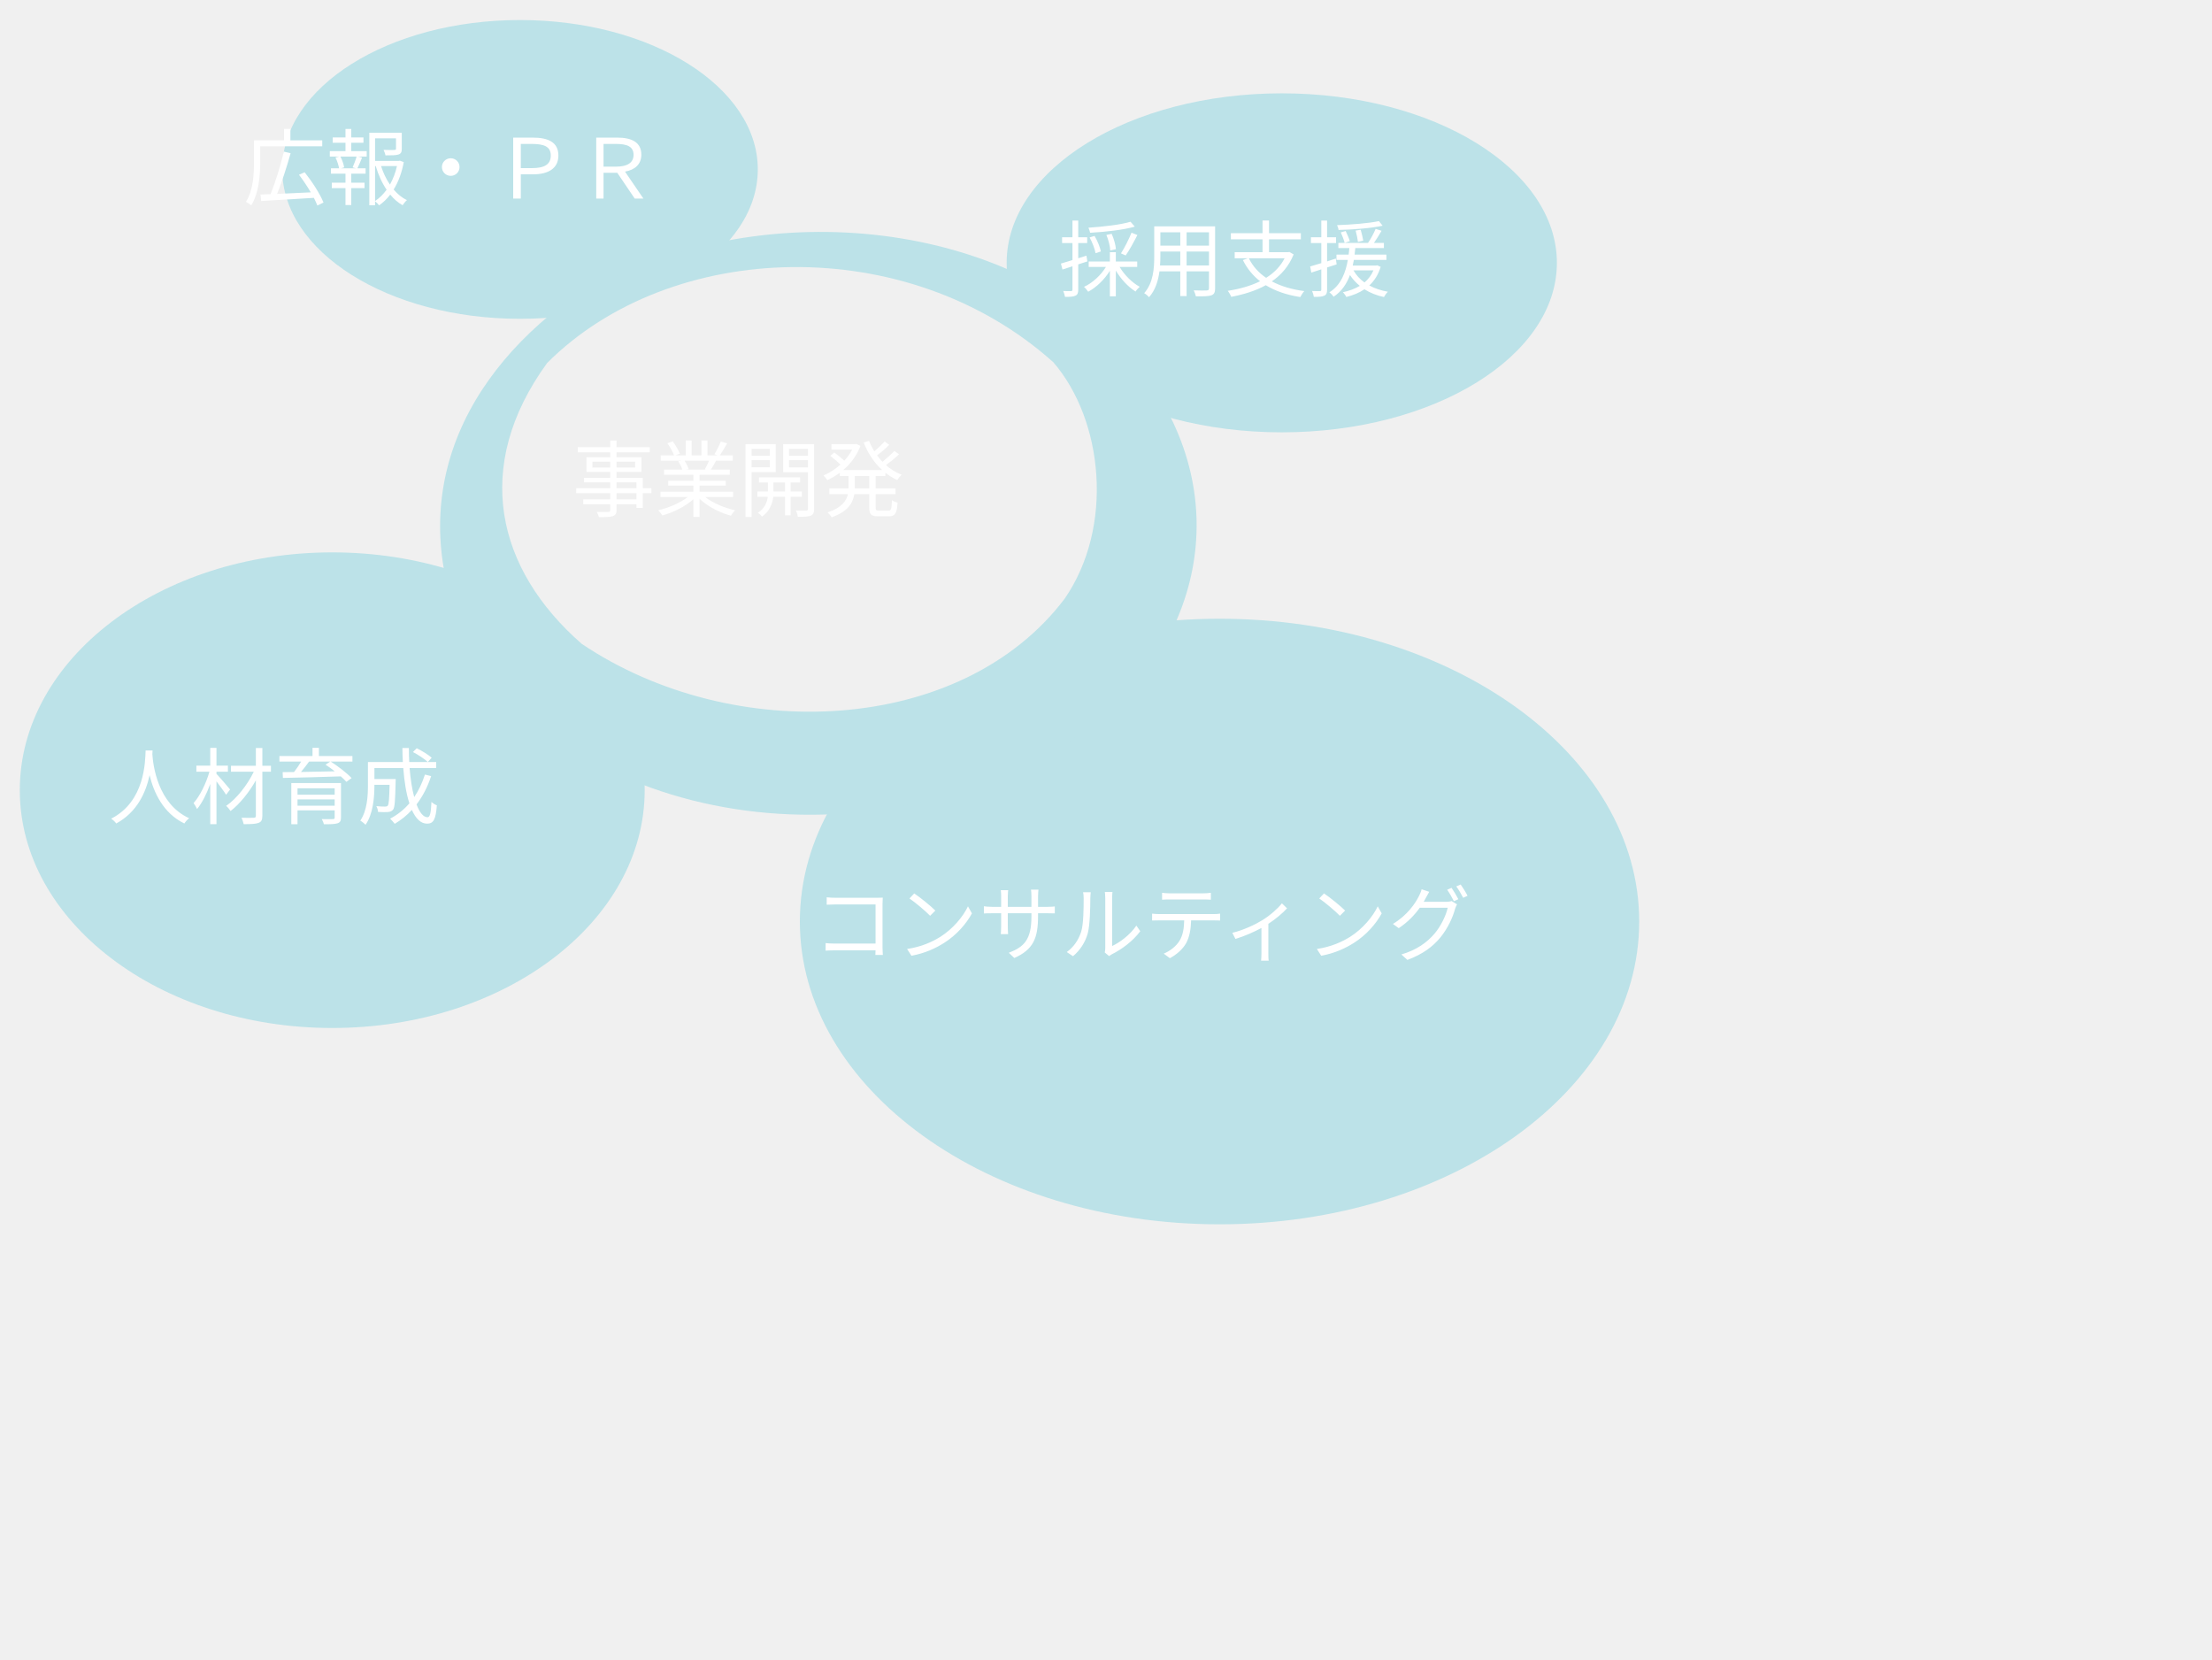
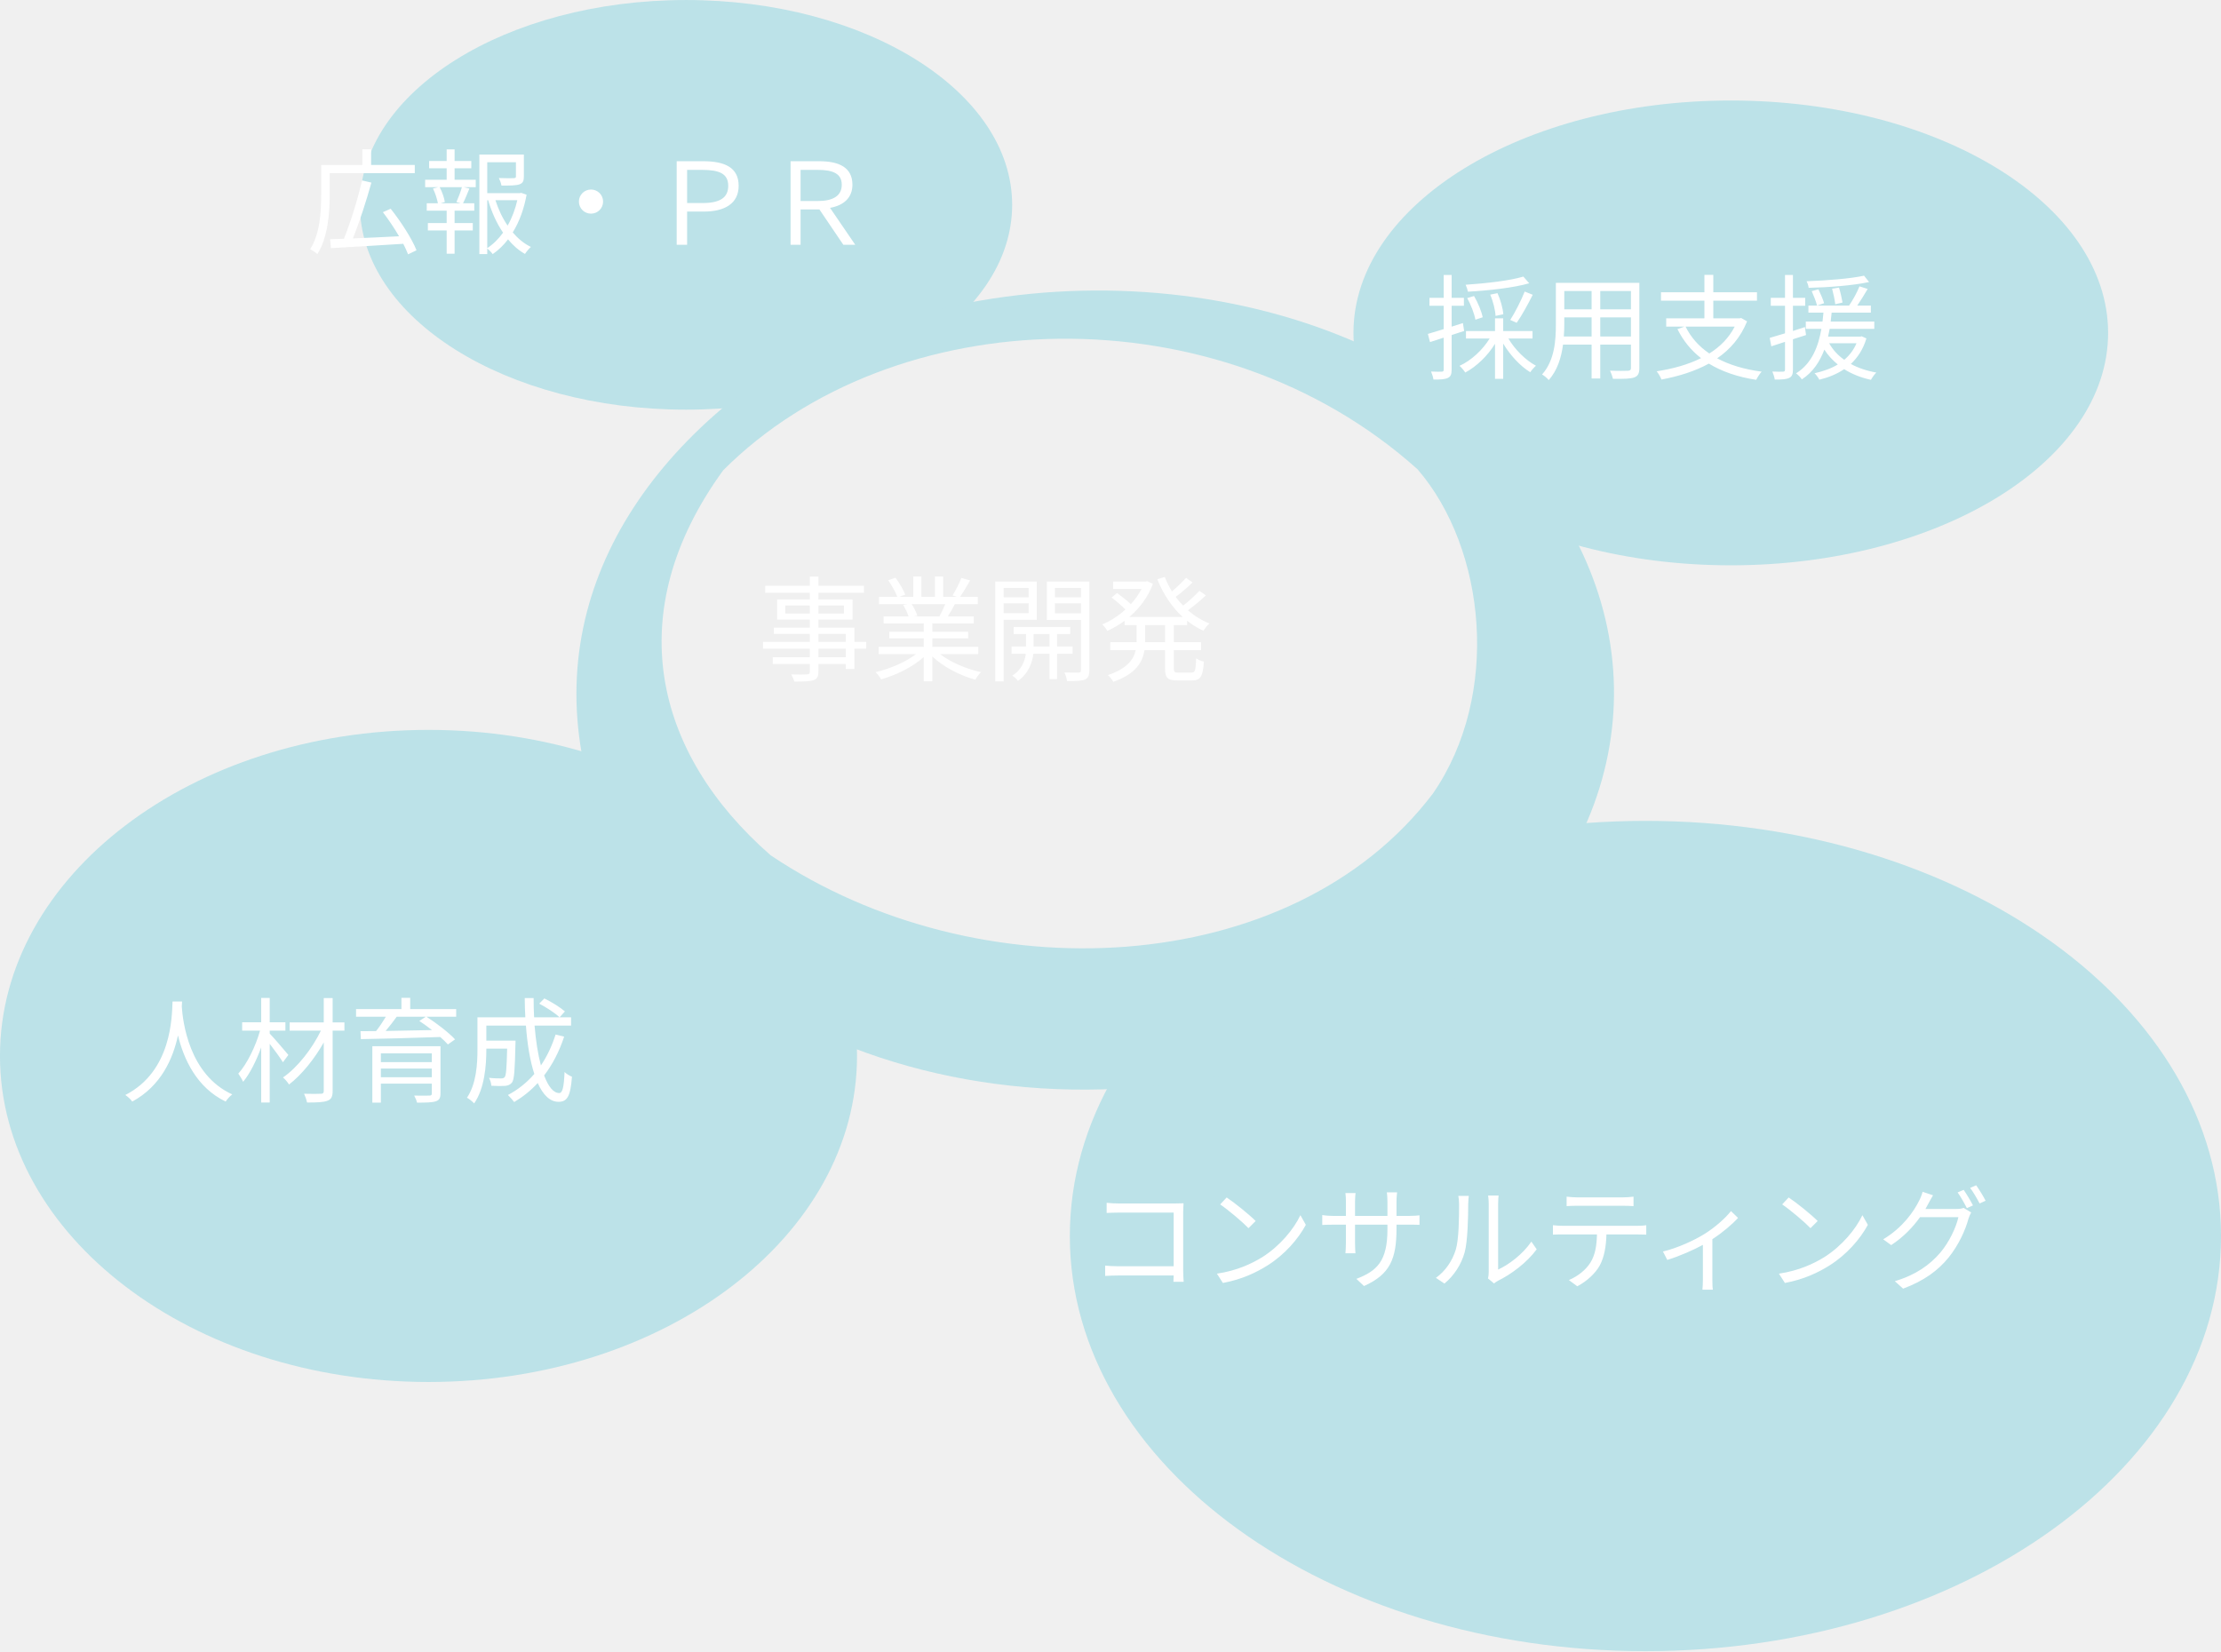
- <svg xmlns="http://www.w3.org/2000/svg" id="svg2" stroke-linejoin="round" fill-rule="evenodd" xml:space="preserve" height="450" width="600" version="1.1" stroke-miterlimit="1.414" clip-rule="evenodd" viewBox="0 0 450 600">
-   <g id="layer1" transform="translate(-175,-150)" font-family="'Helvetica Neue', Helvetica, Arial, 游ゴシック体, 'Yu Gothic', YuGothic, 'Hiragino Kaku Gothic ProN', Meiryo, sans-serif">
+ <svg xmlns="http://www.w3.org/2000/svg" id="svg2" stroke-linejoin="round" fill-rule="evenodd" xml:space="preserve" height="326.64" width="439.26" version="1.1" stroke-miterlimit="1.414" clip-rule="evenodd" viewBox="0 0 329.445 435.515">
+   <g id="layer1" font-family="'Helvetica Neue', Helvetica, Arial, '游ゴシック体', 'Yu Gothic', YuGothic, 'Hiragino Kaku Gothic ProN', Meiryo, sans-serif" transform="translate(-135.28 -157.24)">
    <ellipse id="ellipse6" stroke-linejoin="round" fill-rule="evenodd" rx="86" ry="54.025" cy="211.27" cx="188.07" stroke-miterlimit="1.414" clip-rule="evenodd" fill="#bce2e8" />
    <ellipse id="ellipse8" stroke-linejoin="round" fill-rule="evenodd" rx="113" ry="86" cy="435.76" cx="120.16" stroke-miterlimit="1.414" clip-rule="evenodd" fill="#bce2e8" />
    <ellipse id="ellipse10" stroke-linejoin="round" fill-rule="evenodd" rx="99.5" ry="61.299" cy="245.05" cx="463.57" stroke-miterlimit="1.414" clip-rule="evenodd" fill="#bce2e8" />
    <ellipse id="ellipse12" stroke-linejoin="round" fill-rule="evenodd" rx="151.78" ry="109.5" cy="483.26" cx="441.06" stroke-miterlimit="1.414" clip-rule="evenodd" fill="#bce2e8" />
-     <g id="g14" stroke-linejoin="round" fill-rule="evenodd" transform="translate(.0000076294 80)" clip-rule="evenodd" stroke-miterlimit="1.414">
+     <g id="g14" stroke-linejoin="round" fill-rule="evenodd" transform="translate(7.6294e-6,80)" clip-rule="evenodd" stroke-miterlimit="1.414">
      <path id="path16" fill="#bce2e8" d="m197.86 201.3c-27.228 37.469-18.273 74.617 12.52 101.53 54.636 36.764 137.33 32.957 174.65-16.291 17.965-26.03 14.004-64.582-4.065-85.523-52.718-47.279-138.26-44.617-183.11 0.282zm202.17-11.414c43.393 41.213 42.51 96.694 4.145 135.45-69.146 57.896-180.44 50.776-230.63-14.296-28.829-51.241-11.851-98.393 29.151-130.22 60.606-39.617 148.52-34.689 197.34 9.071z" />
    </g>
-     <text id="text4154" style="word-spacing:0px;letter-spacing:0px;text-anchor:middle;text-align:center" xml:space="preserve" fill-rule="evenodd" font-size="40px" clip-rule="evenodd" line-height="125%" y="495.077" x="440.73" fill="#ffffff">
-       <tspan id="tspan4156" style="text-anchor:middle;text-align:center;text-shadow:0 0 8px rgba(0,0,0,0.87)" font-size="30px" line-height="125%" y="495.077" x="440.73">コンサルティング</tspan>
+     <text id="text4154" font-size="40px" fill-rule="evenodd" xml:space="preserve" style="word-spacing:0px;letter-spacing:0px;text-anchor:middle;text-align:center" clip-rule="evenodd" y="495.077" x="440.73" line-height="125%" fill="#ffffff">
+       <tspan id="tspan4156" font-size="30px" style="text-anchor:middle;text-align:center" y="495.077" x="440.73" line-height="125%">コンサルティング</tspan>
    </text>
-     <text id="text4173" style="word-spacing:0px;letter-spacing:0px;text-anchor:middle;text-align:center;text-shadow:0 0 8px rgba(0,0,0,0.87)" xml:space="preserve" font-size="40px" line-height="125%" y="221.811" x="190.811" fill="#ffffff">
-       <tspan id="tspan4175" font-size="30px" y="221.811" x="190.811">広報・ＰＲ</tspan>
+     <text id="text4173" font-size="40px" xml:space="preserve" style="word-spacing:0px;letter-spacing:0px;text-anchor:middle;text-align:center" y="221.811" x="190.811" line-height="125%" fill="#ffffff">
+       <tspan id="tspan4175" y="221.811" x="190.811" font-size="30px">広報・ＰＲ</tspan>
    </text>
-     <text id="text4177" style="word-spacing:0px;letter-spacing:0px;text-anchor:middle;text-align:center;text-shadow:0 0 8px rgba(0,0,0,0.87)" xml:space="preserve" font-size="30px" line-height="125%" y="445.67" x="120.075" fill="#ffffff">
-       <tspan id="tspan4179" x="120.075" y="445.67">人材育成</tspan>
+     <text id="text4177" font-size="30px" xml:space="preserve" style="word-spacing:0px;letter-spacing:0px;text-anchor:middle;text-align:center" y="445.67" x="120.075" line-height="125%" fill="#ffffff">
+       <tspan id="tspan4179" y="445.67" x="120.075">人材育成</tspan>
    </text>
-     <text id="text4181" style="word-spacing:0px;letter-spacing:0px;text-anchor:middle;text-align:center;text-shadow:0 0 8px rgba(0,0,0,0.87)" xml:space="preserve" font-size="30px" line-height="125%" y="254.939" x="463.7" fill="#ffffff">
-       <tspan id="tspan4183" x="463.7" y="254.939">採用支援</tspan>
+     <text id="text4181" font-size="30px" xml:space="preserve" style="word-spacing:0px;letter-spacing:0px;text-anchor:middle;text-align:center" y="254.939" x="463.7" line-height="125%" fill="#ffffff">
+       <tspan id="tspan4183" y="254.939" x="463.7">採用支援</tspan>
    </text>
-     <text id="text4185" style="word-spacing:0px;letter-spacing:0px;text-anchor:middle;text-align:center;text-shadow:0 0 8px rgba(0,0,0,0.87)" xml:space="preserve" font-size="30px" line-height="125%" y="334.532" x="287.789" fill="#ffffff">
-       <tspan id="tspan4187" x="287.789" y="334.532">事業開発</tspan>
+     <text id="text4185" font-size="30px" xml:space="preserve" style="word-spacing:0px;letter-spacing:0px;text-anchor:middle;text-align:center" y="334.532" x="287.789" line-height="125%" fill="#ffffff">
+       <tspan id="tspan4187" y="334.532" x="287.789">事業開発</tspan>
    </text>
  </g>
</svg>
